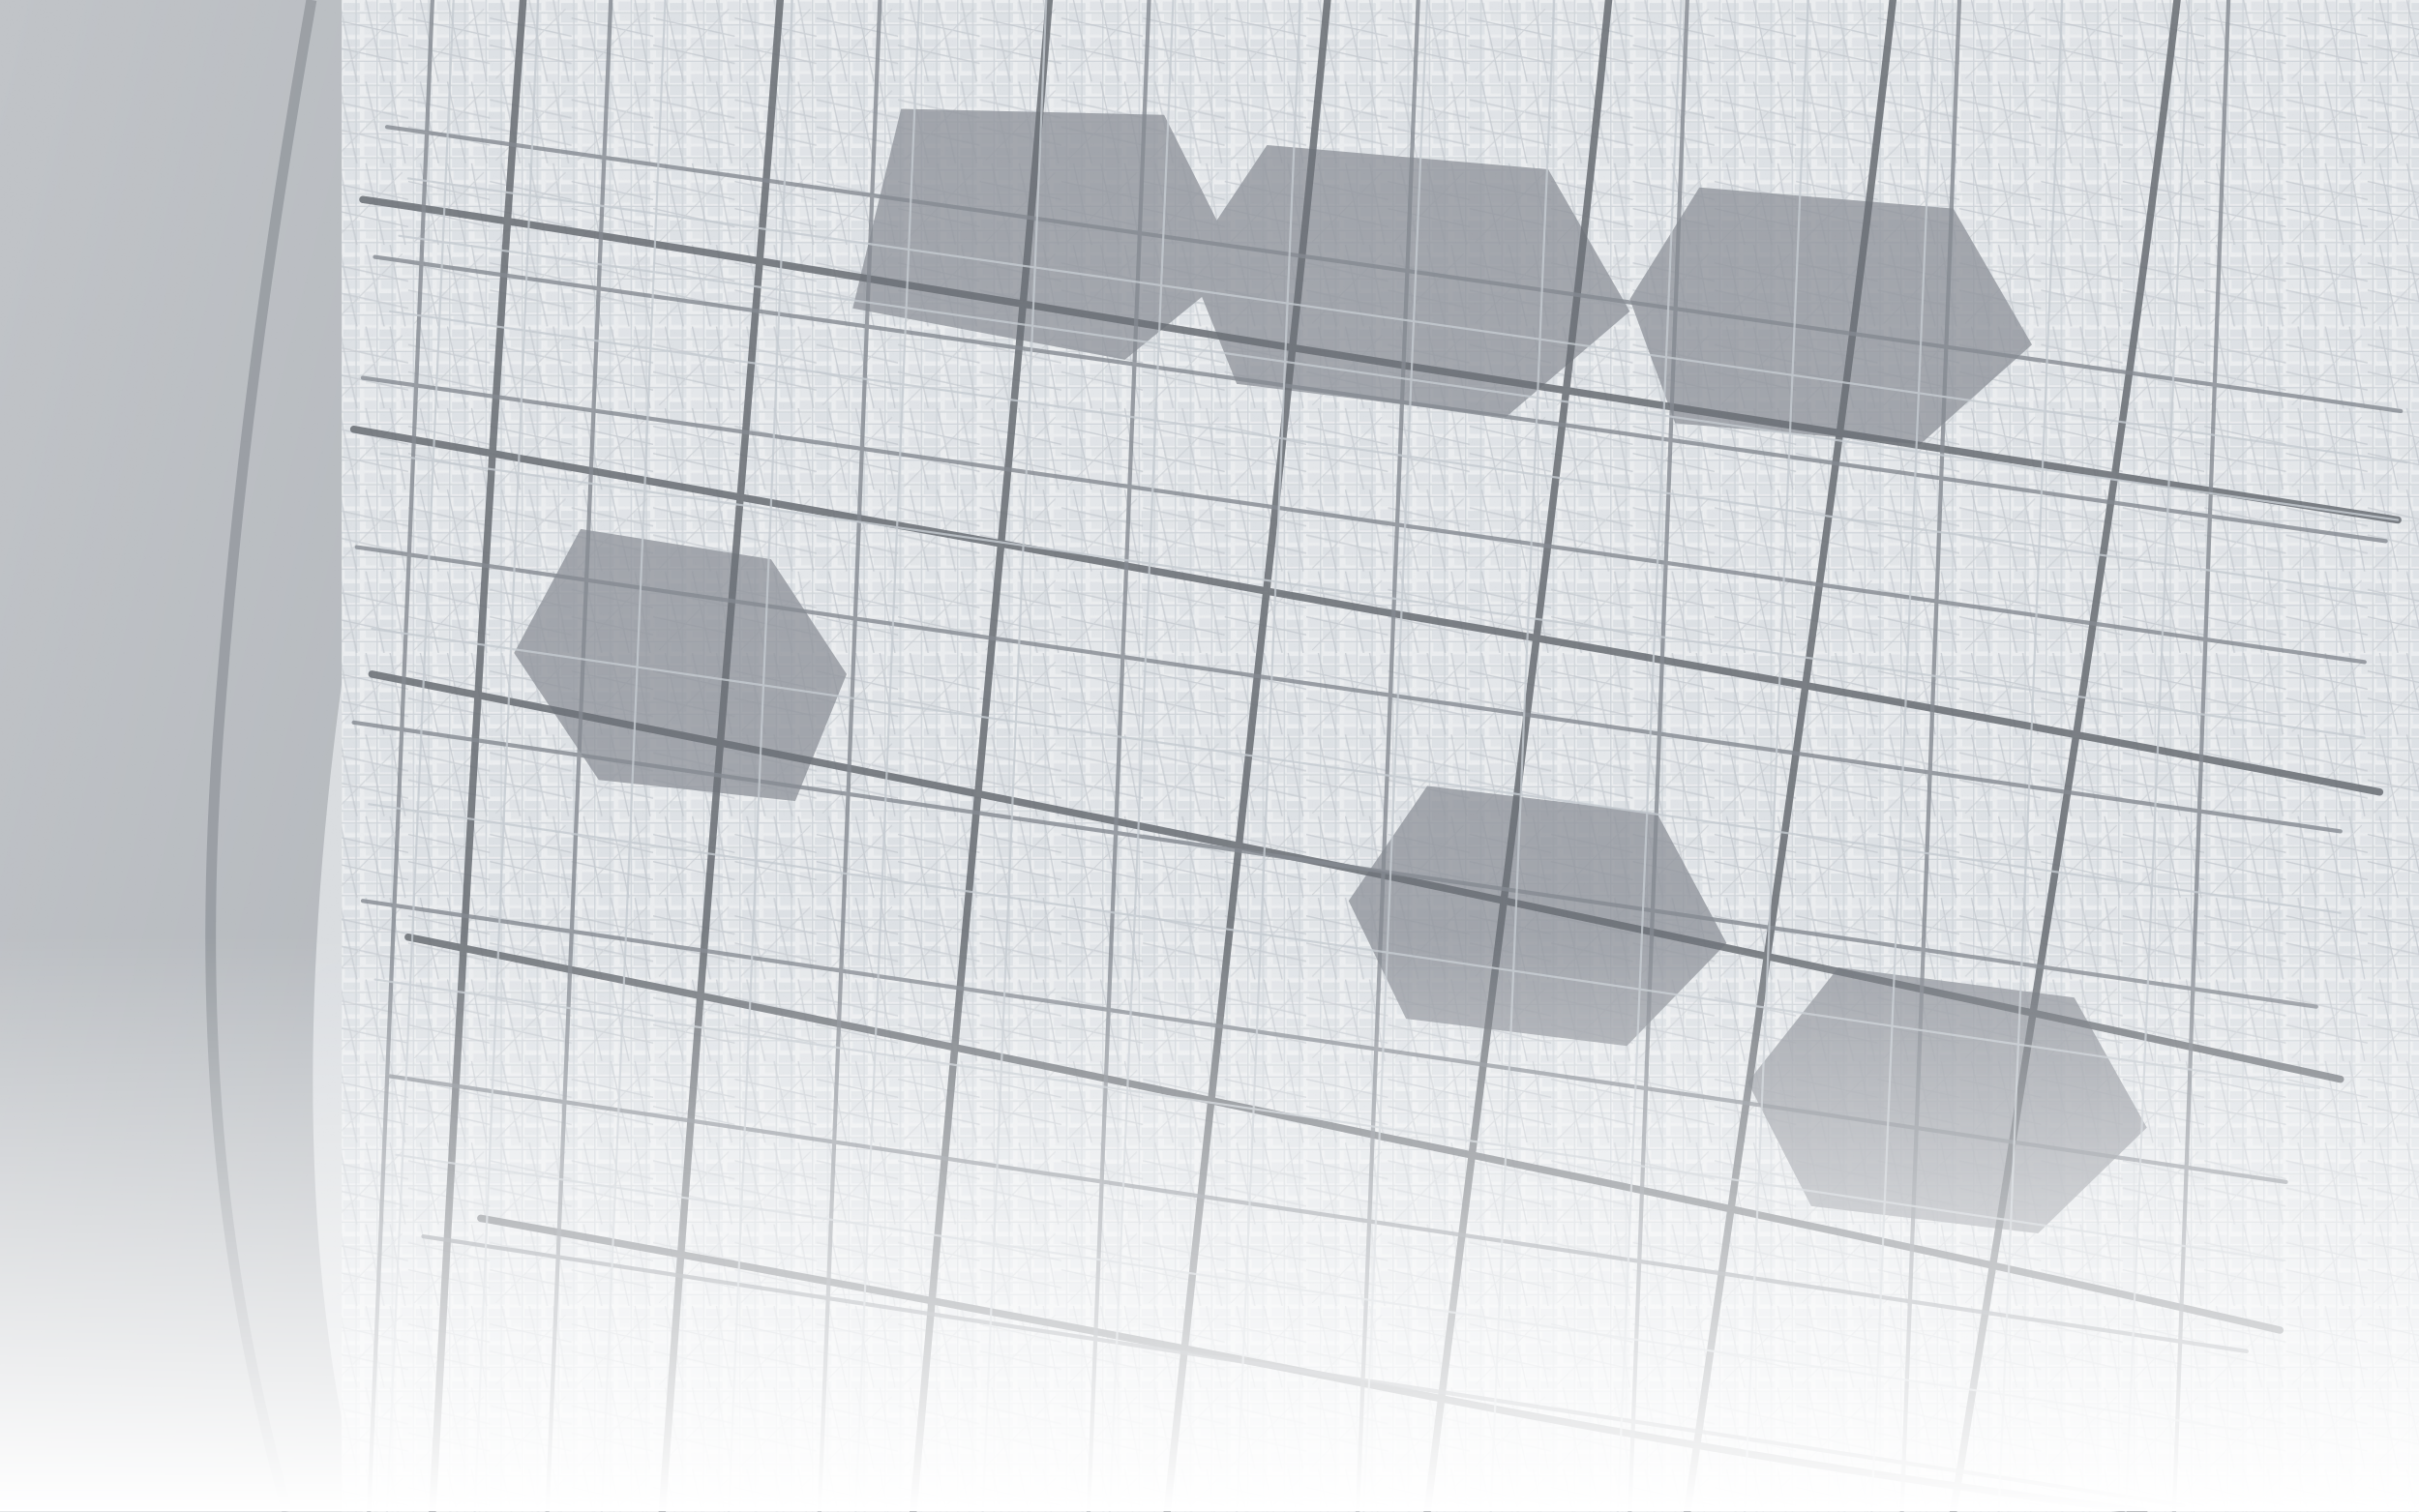
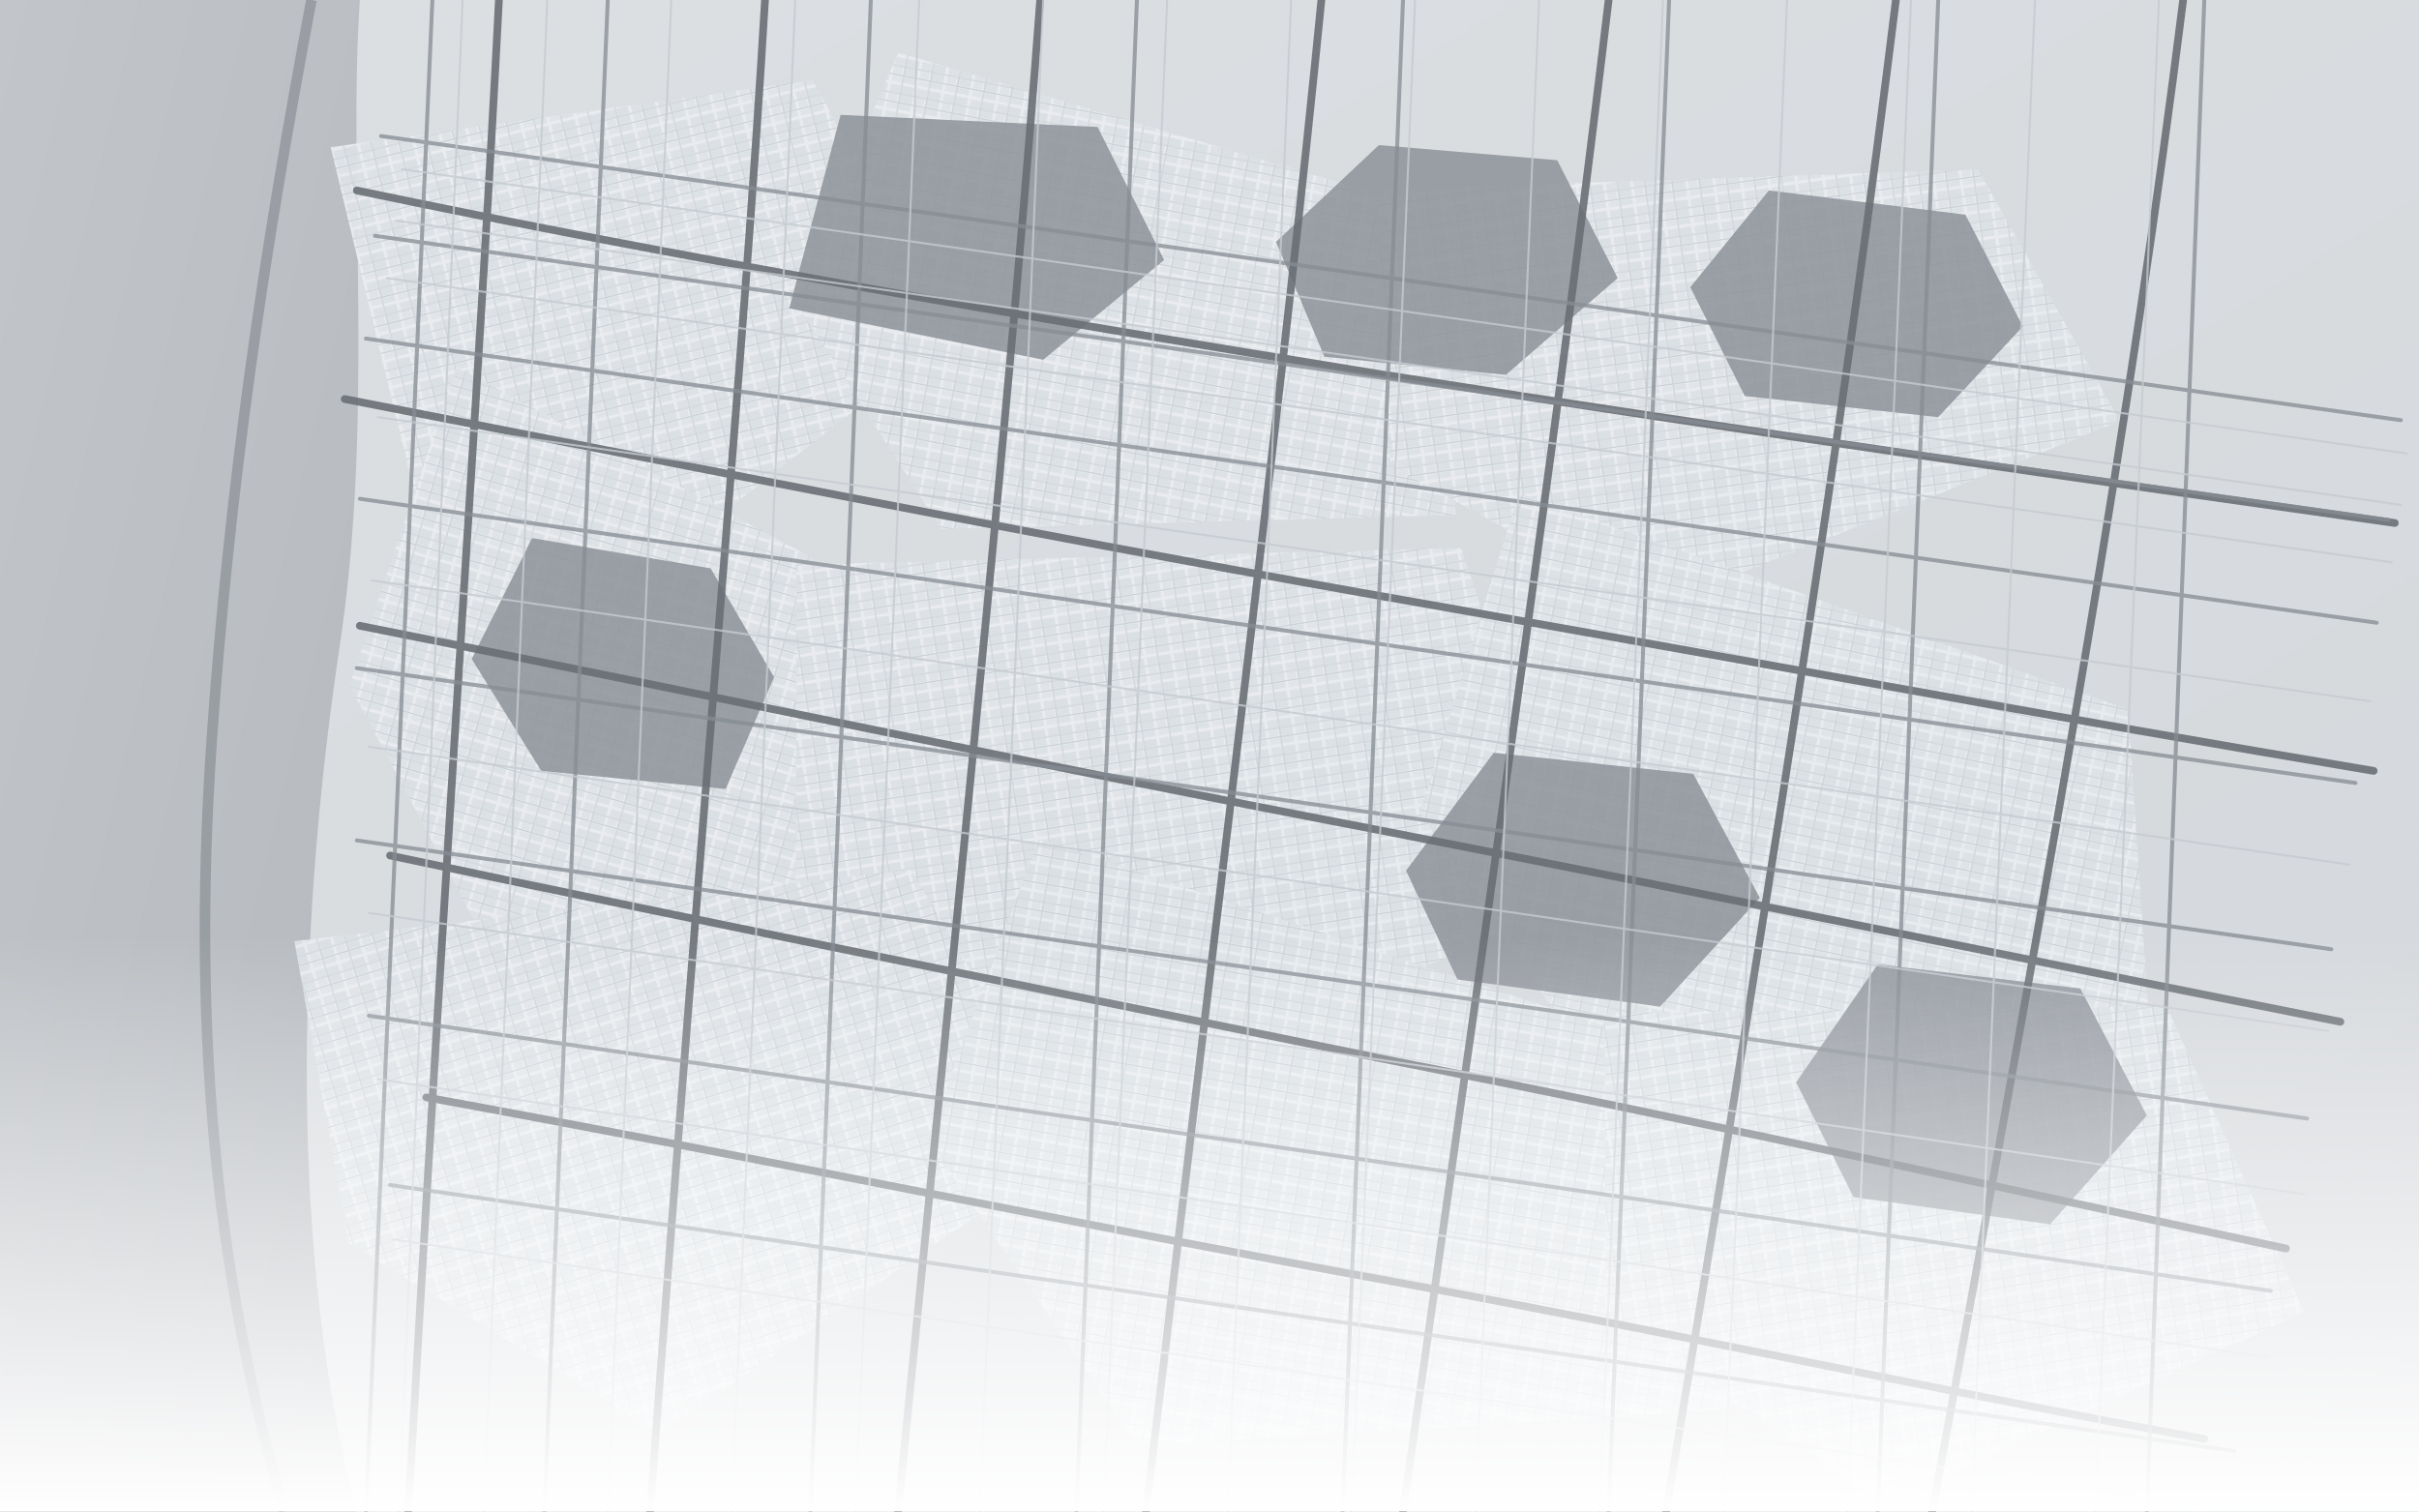
<svg xmlns="http://www.w3.org/2000/svg" viewBox="0 0 1600 1000" role="img" aria-label="Tel Aviv grayscale map background zoomed out">
  <defs>
    <linearGradient id="land" x1="0" y1="0" x2="1" y2="1">
      <stop offset="0%" stop-color="#dde0e3" />
      <stop offset="100%" stop-color="#d4d7db" />
    </linearGradient>
    <linearGradient id="sea" x1="0" y1="0" x2="1" y2="1">
-       <stop offset="0%" stop-color="#c1c4c8" />
-       <stop offset="100%" stop-color="#b4b8bd" />
+       <stop offset="0%" stop-color="#c2c5c9" />
+       <stop offset="100%" stop-color="#b5b9be" />
    </linearGradient>
    <linearGradient id="fadeBottom" x1="0" y1="0" x2="0" y2="1">
      <stop offset="0%" stop-color="#ffffff" stop-opacity="0" />
      <stop offset="100%" stop-color="#ffffff" stop-opacity="1" />
    </linearGradient>
-     <pattern id="blockPattern" width="24" height="24" patternUnits="userSpaceOnUse">
-       <rect width="24" height="24" fill="#ebedef" />
-       <rect x="1" y="1" width="8" height="6" fill="#e0e3e7" />
-       <rect x="11" y="2" width="11" height="5" fill="#dce0e4" />
-       <rect x="2" y="9" width="7" height="5" fill="#e2e5e8" />
-       <rect x="11" y="9" width="11" height="6" fill="#dde1e5" />
-       <rect x="1" y="17" width="9" height="6" fill="#e4e7ea" />
-       <rect x="12" y="17" width="10" height="6" fill="#dfe3e7" />
-       <path d="M0 8.5 H24 M0 16.5 H24 M9.5 0 V24 M19.5 0 V24" stroke="#cfd4d9" stroke-width="0.8" />
+     <pattern id="denseBlocks" width="18" height="18" patternUnits="userSpaceOnUse">
+       <rect width="18" height="18" fill="#eaecef" />
+       <rect x="1" y="1" width="7" height="5" fill="#dee2e6" />
+       <rect x="9" y="1" width="8" height="5" fill="#dbe0e4" />
+       <rect x="1" y="7" width="6" height="5" fill="#e0e4e8" />
+       <rect x="8" y="7" width="9" height="5" fill="#dce1e5" />
+       <rect x="1" y="13" width="7" height="4" fill="#e1e5e9" />
+       <rect x="9" y="13" width="8" height="4" fill="#dde2e6" />
+       <path d="M0 6.5 H18 M0 12.5 H18 M8.5 0 V18" stroke="#cbd0d6" stroke-width="0.7" />
    </pattern>
-     <pattern id="fineRoads" width="54" height="54" patternUnits="userSpaceOnUse">
-       <path d="M0 12 L54 24 M0 30 L54 42 M8 0 L20 54 M26 0 L38 54 M42 0 L52 54" stroke="#c2c7cd" stroke-width="0.9" fill="none" />
-       <path d="M4 52 L50 6" stroke="#c9ced3" stroke-width="0.75" fill="none" />
-     </pattern>
+     <clipPath id="n1">
+       <path d="M252 52 L572 86 L620 272 L426 358 L250 286 Z" />
+     </clipPath>
+     <clipPath id="n2">
+       <path d="M560 70 L940 106 L980 300 L648 374 L522 242 Z" />
+     </clipPath>
+     <clipPath id="n3">
+       <path d="M930 92 L1326 134 L1396 312 L1072 392 L914 274 Z" />
+     </clipPath>
+     <clipPath id="n4">
+       <path d="M236 288 L568 360 L620 574 L378 668 L226 510 Z" />
+     </clipPath>
+     <clipPath id="n5">
+       <path d="M556 336 L992 394 L1032 634 L676 734 L520 560 Z" />
+     </clipPath>
+     <clipPath id="n6">
+       <path d="M960 370 L1384 426 L1452 666 L1118 762 L940 590 Z" />
+     </clipPath>
+     <clipPath id="n7">
+       <path d="M246 554 L650 628 L700 836 L382 936 L222 756 Z" />
+     </clipPath>
+     <clipPath id="n8">
+       <path d="M646 596 L1128 666 L1180 884 L780 980 L608 804 Z" />
+     </clipPath>
+     <clipPath id="n9">
+       <path d="M1090 638 L1458 692 L1516 906 L1222 988 L1060 832 Z" />
+     </clipPath>
    <filter id="paperNoise" x="-10%" y="-10%" width="120%" height="120%">
      <feTurbulence type="fractalNoise" baseFrequency="0.58" numOctaves="2" stitchTiles="stitch" />
      <feColorMatrix type="saturate" values="0" />
      <feComponentTransfer>
        <feFuncA type="table" tableValues="0 0.05" />
      </feComponentTransfer>
    </filter>
  </defs>
  <rect width="1600" height="1000" fill="url(#land)" />
-   <path d="M0 0 L248 0 C234 138 250 288 228 438 C200 636 196 836 240 1000 L0 1000 Z" fill="url(#sea)" />
-   <path d="M206 0 C176 172 156 322 144 490 C130 692 148 850 190 1000" fill="none" stroke="#878c93" stroke-width="7" opacity="0.62" />
-   <rect x="226" y="0" width="1374" height="1000" fill="url(#blockPattern)" />
-   <rect x="226" y="0" width="1374" height="1000" fill="url(#fineRoads)" opacity="0.75" />
-   <g fill="#8f949b" opacity="0.78">
-     <path d="M596 72 L770 76 L820 176 L744 238 L564 204 Z" />
-     <path d="M838 96 L1024 112 L1078 206 L996 276 L818 254 L786 174 Z" />
-     <path d="M1124 124 L1292 138 L1344 228 L1270 294 L1108 280 L1078 198 Z" />
-     <path d="M384 350 L510 370 L560 446 L526 530 L396 516 L340 432 Z" />
-     <path d="M944 520 L1096 538 L1142 624 L1076 692 L930 674 L892 596 Z" />
-     <path d="M1216 640 L1372 660 L1420 746 L1348 816 L1198 798 L1156 716 Z" />
+   <path d="M0 0 L238 0 C230 120 248 280 224 432 C196 622 192 834 236 1000 L0 1000 Z" fill="url(#sea)" />
+   <path d="M206 0 C174 170 152 320 140 490 C126 696 146 854 188 1000" fill="none" stroke="#868b92" stroke-width="7" opacity="0.64" />
+   <g fill="url(#denseBlocks)" opacity="0.96">
+     <g clip-path="url(#n1)" transform="rotate(-14 420 210)">
+       <rect x="210" y="-20" width="470" height="480" />
+     </g>
+     <g clip-path="url(#n2)" transform="rotate(11 760 230)">
+       <rect x="470" y="-40" width="620" height="540" />
+     </g>
+     <g clip-path="url(#n3)" transform="rotate(-8 1160 250)">
+       <rect x="860" y="-30" width="620" height="560" />
+     </g>
+     <g clip-path="url(#n4)" transform="rotate(16 430 500)">
+       <rect x="160" y="220" width="560" height="560" />
+     </g>
+     <g clip-path="url(#n5)" transform="rotate(-9 780 540)">
+       <rect x="480" y="250" width="650" height="620" />
+     </g>
+     <g clip-path="url(#n6)" transform="rotate(12 1190 560)">
+       <rect x="870" y="280" width="650" height="620" />
+     </g>
+     <g clip-path="url(#n7)" transform="rotate(-17 450 760)">
+       <rect x="170" y="500" width="620" height="620" />
+     </g>
+     <g clip-path="url(#n8)" transform="rotate(10 900 810)">
+       <rect x="560" y="520" width="720" height="600" />
+     </g>
+     <g clip-path="url(#n9)" transform="rotate(-9 1280 836)">
+       <rect x="990" y="560" width="610" height="520" />
+     </g>
+   </g>
+   <g fill="#8d9299" opacity="0.84">
+     <path d="M556 76 L726 84 L770 172 L690 238 L522 204 Z" />
+     <path d="M912 96 L1030 106 L1070 184 L996 248 L876 236 L844 160 Z" />
+     <path d="M1170 126 L1300 142 L1338 216 L1282 276 L1154 262 L1118 190 Z" />
+     <path d="M352 356 L470 376 L512 448 L480 522 L358 510 L312 436 Z" />
+     <path d="M988 498 L1120 512 L1164 594 L1098 666 L964 648 L930 576 Z" />
+     <path d="M1242 638 L1376 654 L1420 738 L1356 810 L1226 792 L1188 716 Z" />
  </g>
  <g stroke-linecap="round" fill="none">
-     <g stroke="#686d74" stroke-width="4.8" opacity="0.86">
-       <path d="M240 132 C472 166 700 206 930 242 C1164 278 1380 312 1586 344" />
-       <path d="M234 284 C464 324 686 364 910 404 C1146 444 1366 484 1574 524" />
-       <path d="M246 446 C478 492 694 534 910 578 C1128 624 1336 668 1548 714" />
-       <path d="M270 620 C500 666 708 708 914 752 C1120 794 1318 836 1508 880" />
-       <path d="M318 806 C540 846 734 882 926 920 C1118 958 1276 982 1418 1000" />
-       <path d="M346 0 C328 242 314 488 286 1000" />
-       <path d="M516 0 C498 242 474 494 438 1000" />
-       <path d="M694 0 C674 246 648 500 604 1000" />
-       <path d="M878 0 C854 254 824 510 772 1000" />
-       <path d="M1064 0 C1038 262 1004 520 944 1000" />
-       <path d="M1252 0 C1222 268 1184 530 1116 1000" />
-       <path d="M1440 0 C1408 274 1366 540 1292 1000" />
+     <g stroke="#676c73" stroke-width="5.1" opacity="0.88">
+       <path d="M236 126 C446 170 668 208 916 248 C1158 286 1386 318 1584 346" />
+       <path d="M228 264 C454 308 674 352 900 392 C1140 434 1366 476 1570 510" />
+       <path d="M238 414 C470 460 686 506 906 548 C1132 592 1336 634 1548 676" />
+       <path d="M258 566 C484 614 698 656 912 700 C1126 742 1324 786 1512 826" />
+       <path d="M282 726 C512 768 712 810 922 848 C1118 884 1282 920 1458 952" />
+       <path d="M330 0 C318 236 300 476 270 1000" />
+       <path d="M506 0 C492 236 468 484 430 1000" />
+       <path d="M688 0 C670 240 644 496 594 1000" />
+       <path d="M874 0 C850 244 816 510 758 1000" />
+       <path d="M1064 0 C1034 252 996 522 928 1000" />
+       <path d="M1254 0 C1222 260 1180 532 1102 1000" />
+       <path d="M1444 0 C1410 272 1362 544 1278 1000" />
    </g>
-     <g stroke="#848a91" stroke-width="2.7" opacity="0.8">
-       <path d="M256 84 L1588 272" />
-       <path d="M248 170 L1578 358" />
-       <path d="M240 250 L1564 438" />
-       <path d="M236 362 L1548 550" />
-       <path d="M234 478 L1532 666" />
-       <path d="M240 596 L1512 782" />
-       <path d="M258 712 L1486 894" />
-       <path d="M280 818 L1444 996" />
-       <path d="M286 0 L244 1000" />
-       <path d="M404 0 L362 1000" />
-       <path d="M582 0 L542 1000" />
-       <path d="M760 0 L720 1000" />
-       <path d="M938 0 L898 1000" />
-       <path d="M1116 0 L1078 1000" />
-       <path d="M1296 0 L1258 1000" />
-       <path d="M1474 0 L1438 1000" />
+     <g stroke="#868c93" stroke-width="2.6" opacity="0.76">
+       <path d="M252 90 L1588 278" />
+       <path d="M248 156 L1580 344" />
+       <path d="M242 224 L1572 412" />
+       <path d="M238 330 L1558 518" />
+       <path d="M236 442 L1542 628" />
+       <path d="M236 556 L1526 740" />
+       <path d="M244 672 L1502 854" />
+       <path d="M258 784 L1478 960" />
+       <path d="M286 0 L242 1000" />
+       <path d="M402 0 L360 1000" />
+       <path d="M576 0 L536 1000" />
+       <path d="M752 0 L712 1000" />
+       <path d="M928 0 L888 1000" />
+       <path d="M1104 0 L1064 1000" />
+       <path d="M1282 0 L1242 1000" />
+       <path d="M1458 0 L1420 1000" />
    </g>
-     <g stroke="#c5cbd1" stroke-width="1.4" opacity="0.82">
-       <path d="M270 118 L1592 306" />
-       <path d="M264 156 L1586 344" />
-       <path d="M258 206 L1578 394" />
-       <path d="M252 300 L1564 488" />
-       <path d="M246 416 L1548 604" />
-       <path d="M244 532 L1534 720" />
-       <path d="M248 648 L1510 834" />
-       <path d="M262 764 L1482 946" />
-       <path d="M300 0 L256 1000" />
-       <path d="M356 0 L314 1000" />
-       <path d="M440 0 L398 1000" />
-       <path d="M524 0 L482 1000" />
+     <g stroke="#c6cbd1" stroke-width="1.35" opacity="0.8">
+       <path d="M266 112 L1592 300" />
+       <path d="M262 146 L1588 334" />
+       <path d="M256 184 L1582 372" />
+       <path d="M250 276 L1568 464" />
+       <path d="M246 384 L1554 572" />
+       <path d="M244 494 L1540 682" />
+       <path d="M244 604 L1524 790" />
+       <path d="M250 714 L1500 898" />
+       <path d="M260 820 L1458 996" />
+       <path d="M306 0 L264 1000" />
+       <path d="M362 0 L320 1000" />
+       <path d="M444 0 L402 1000" />
+       <path d="M526 0 L484 1000" />
      <path d="M608 0 L566 1000" />
-       <path d="M692 0 L650 1000" />
-       <path d="M776 0 L734 1000" />
-       <path d="M860 0 L818 1000" />
-       <path d="M944 0 L902 1000" />
-       <path d="M1028 0 L986 1000" />
-       <path d="M1112 0 L1070 1000" />
-       <path d="M1196 0 L1154 1000" />
-       <path d="M1280 0 L1238 1000" />
-       <path d="M1364 0 L1322 1000" />
-       <path d="M1448 0 L1406 1000" />
+       <path d="M690 0 L648 1000" />
+       <path d="M772 0 L730 1000" />
+       <path d="M854 0 L812 1000" />
+       <path d="M936 0 L894 1000" />
+       <path d="M1018 0 L976 1000" />
+       <path d="M1100 0 L1058 1000" />
+       <path d="M1182 0 L1140 1000" />
+       <path d="M1264 0 L1222 1000" />
+       <path d="M1346 0 L1304 1000" />
+       <path d="M1428 0 L1386 1000" />
    </g>
  </g>
-   <rect width="1600" height="1000" fill="#ffffff" filter="url(#paperNoise)" opacity="0.17" />
+   <rect width="1600" height="1000" fill="#ffffff" filter="url(#paperNoise)" opacity="0.16" />
  <rect x="0" y="620" width="1600" height="380" fill="url(#fadeBottom)" />
</svg>
